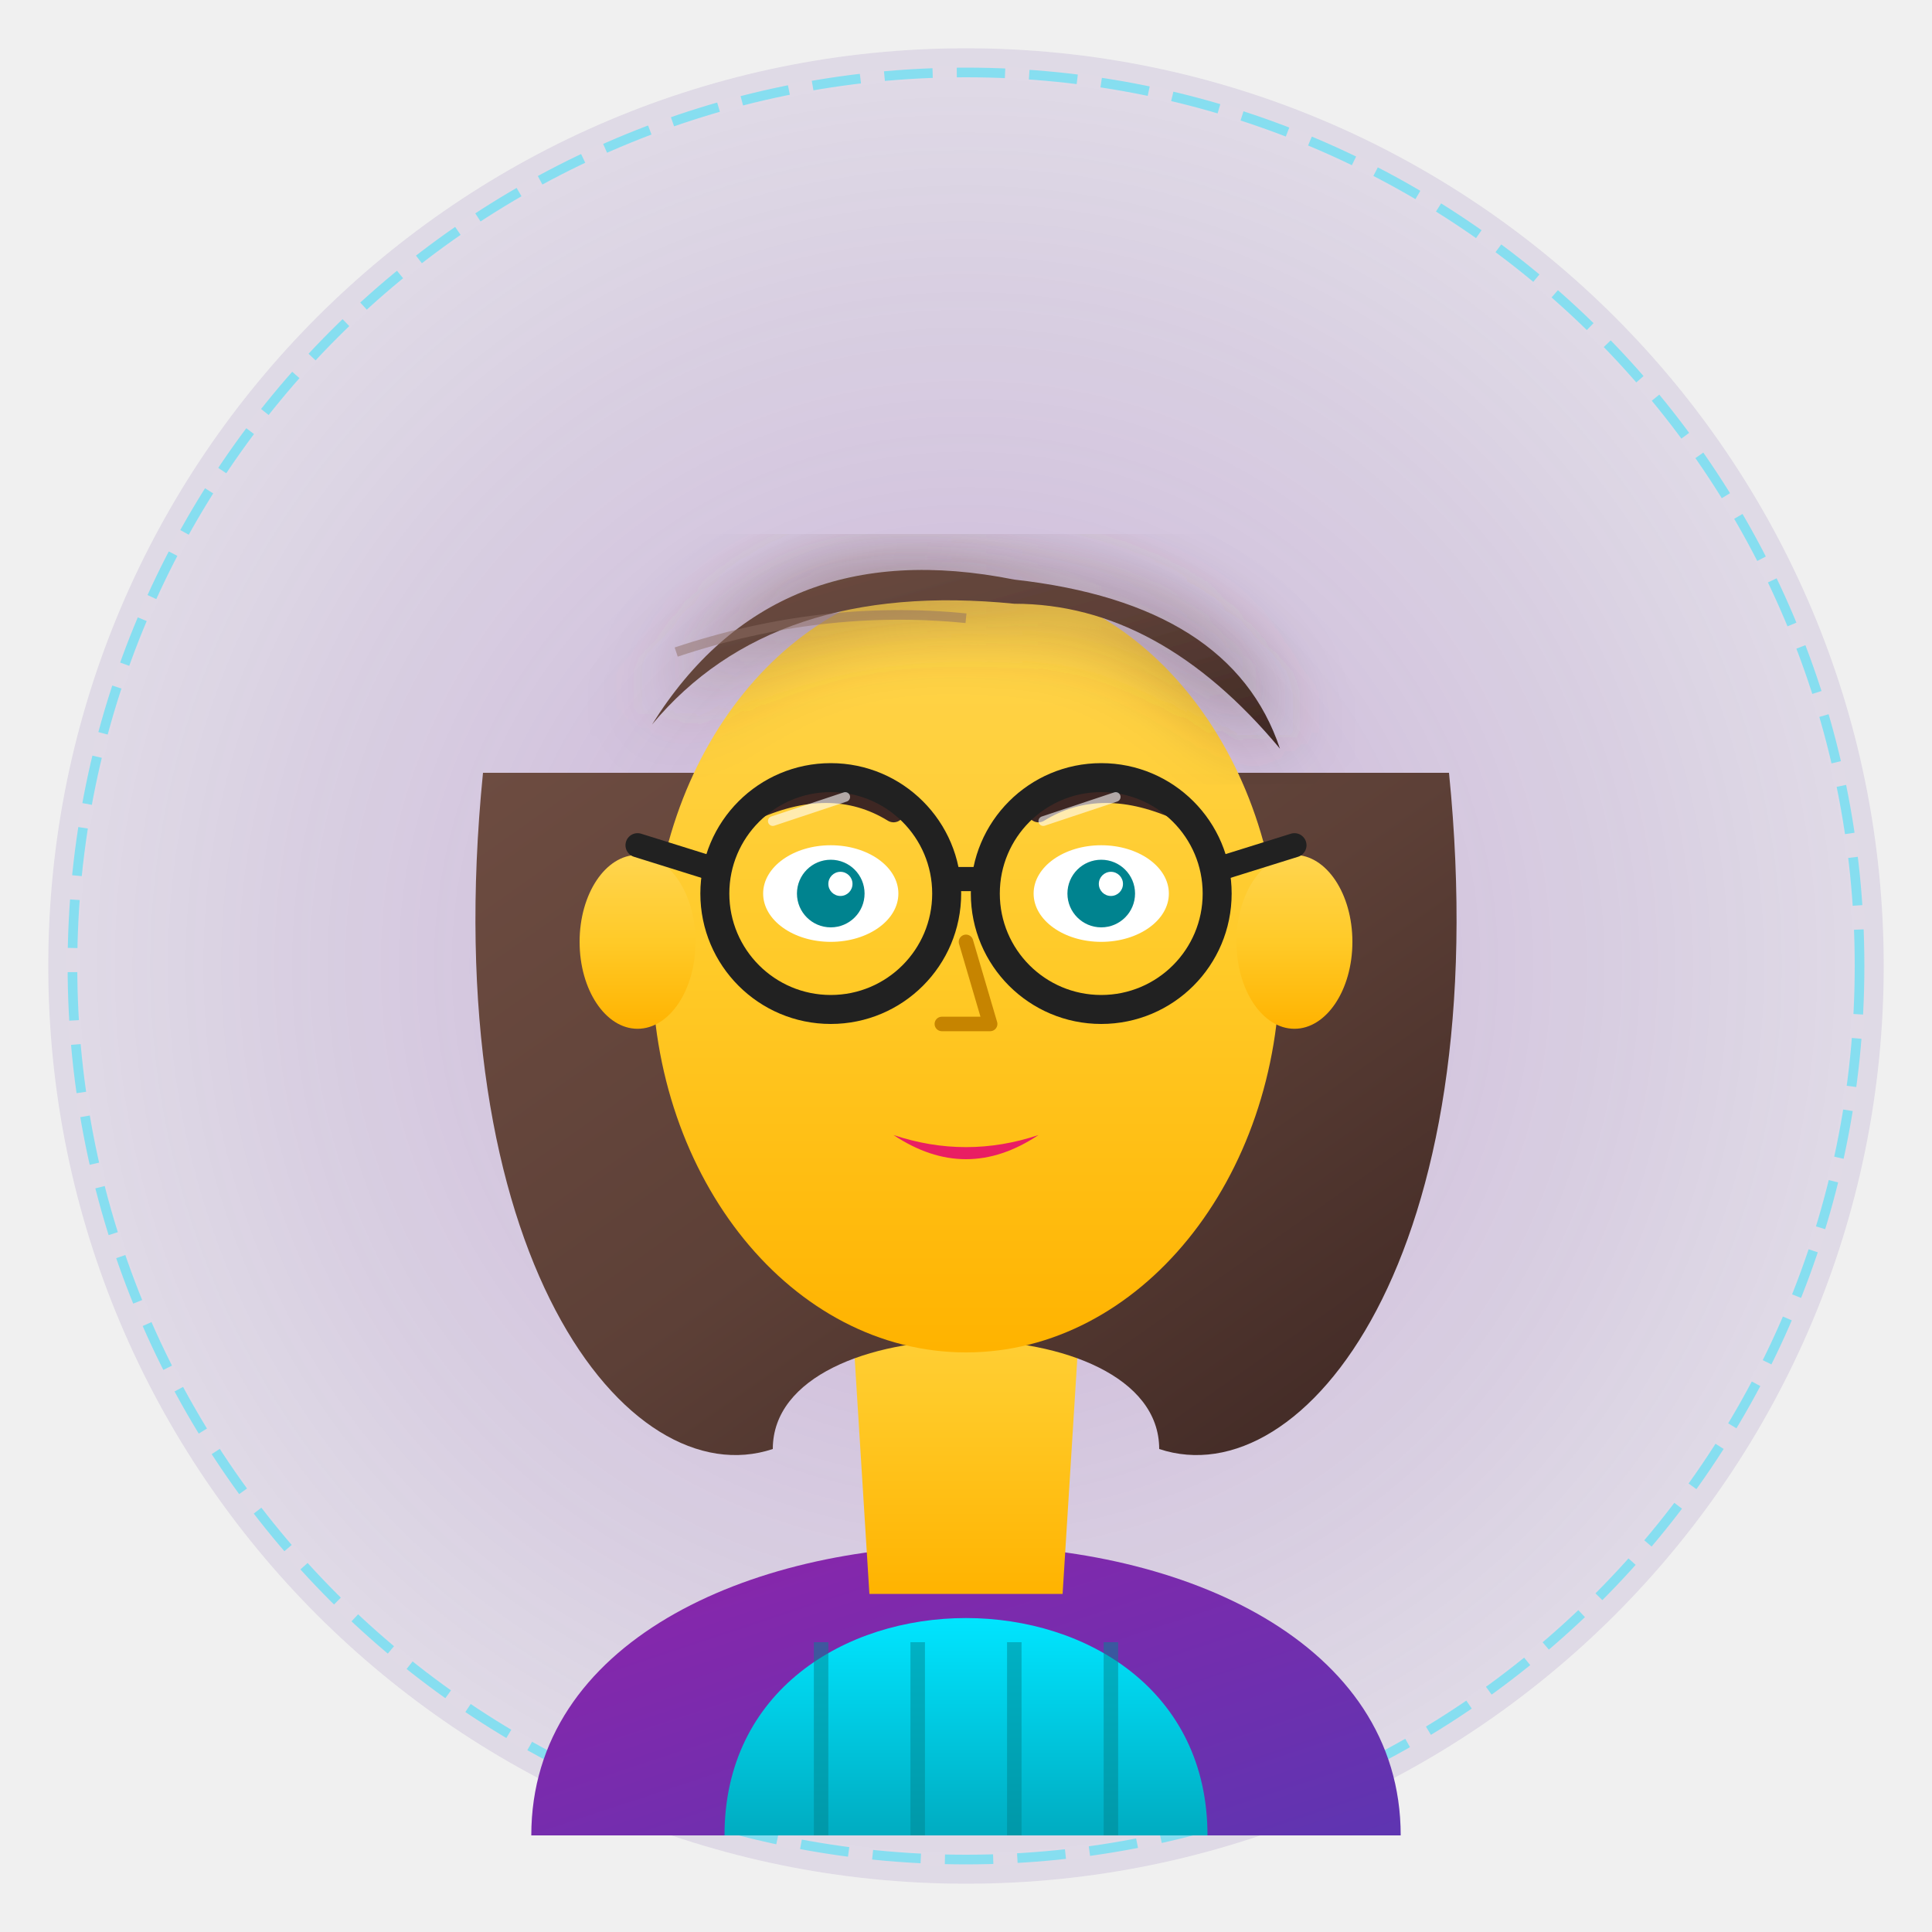
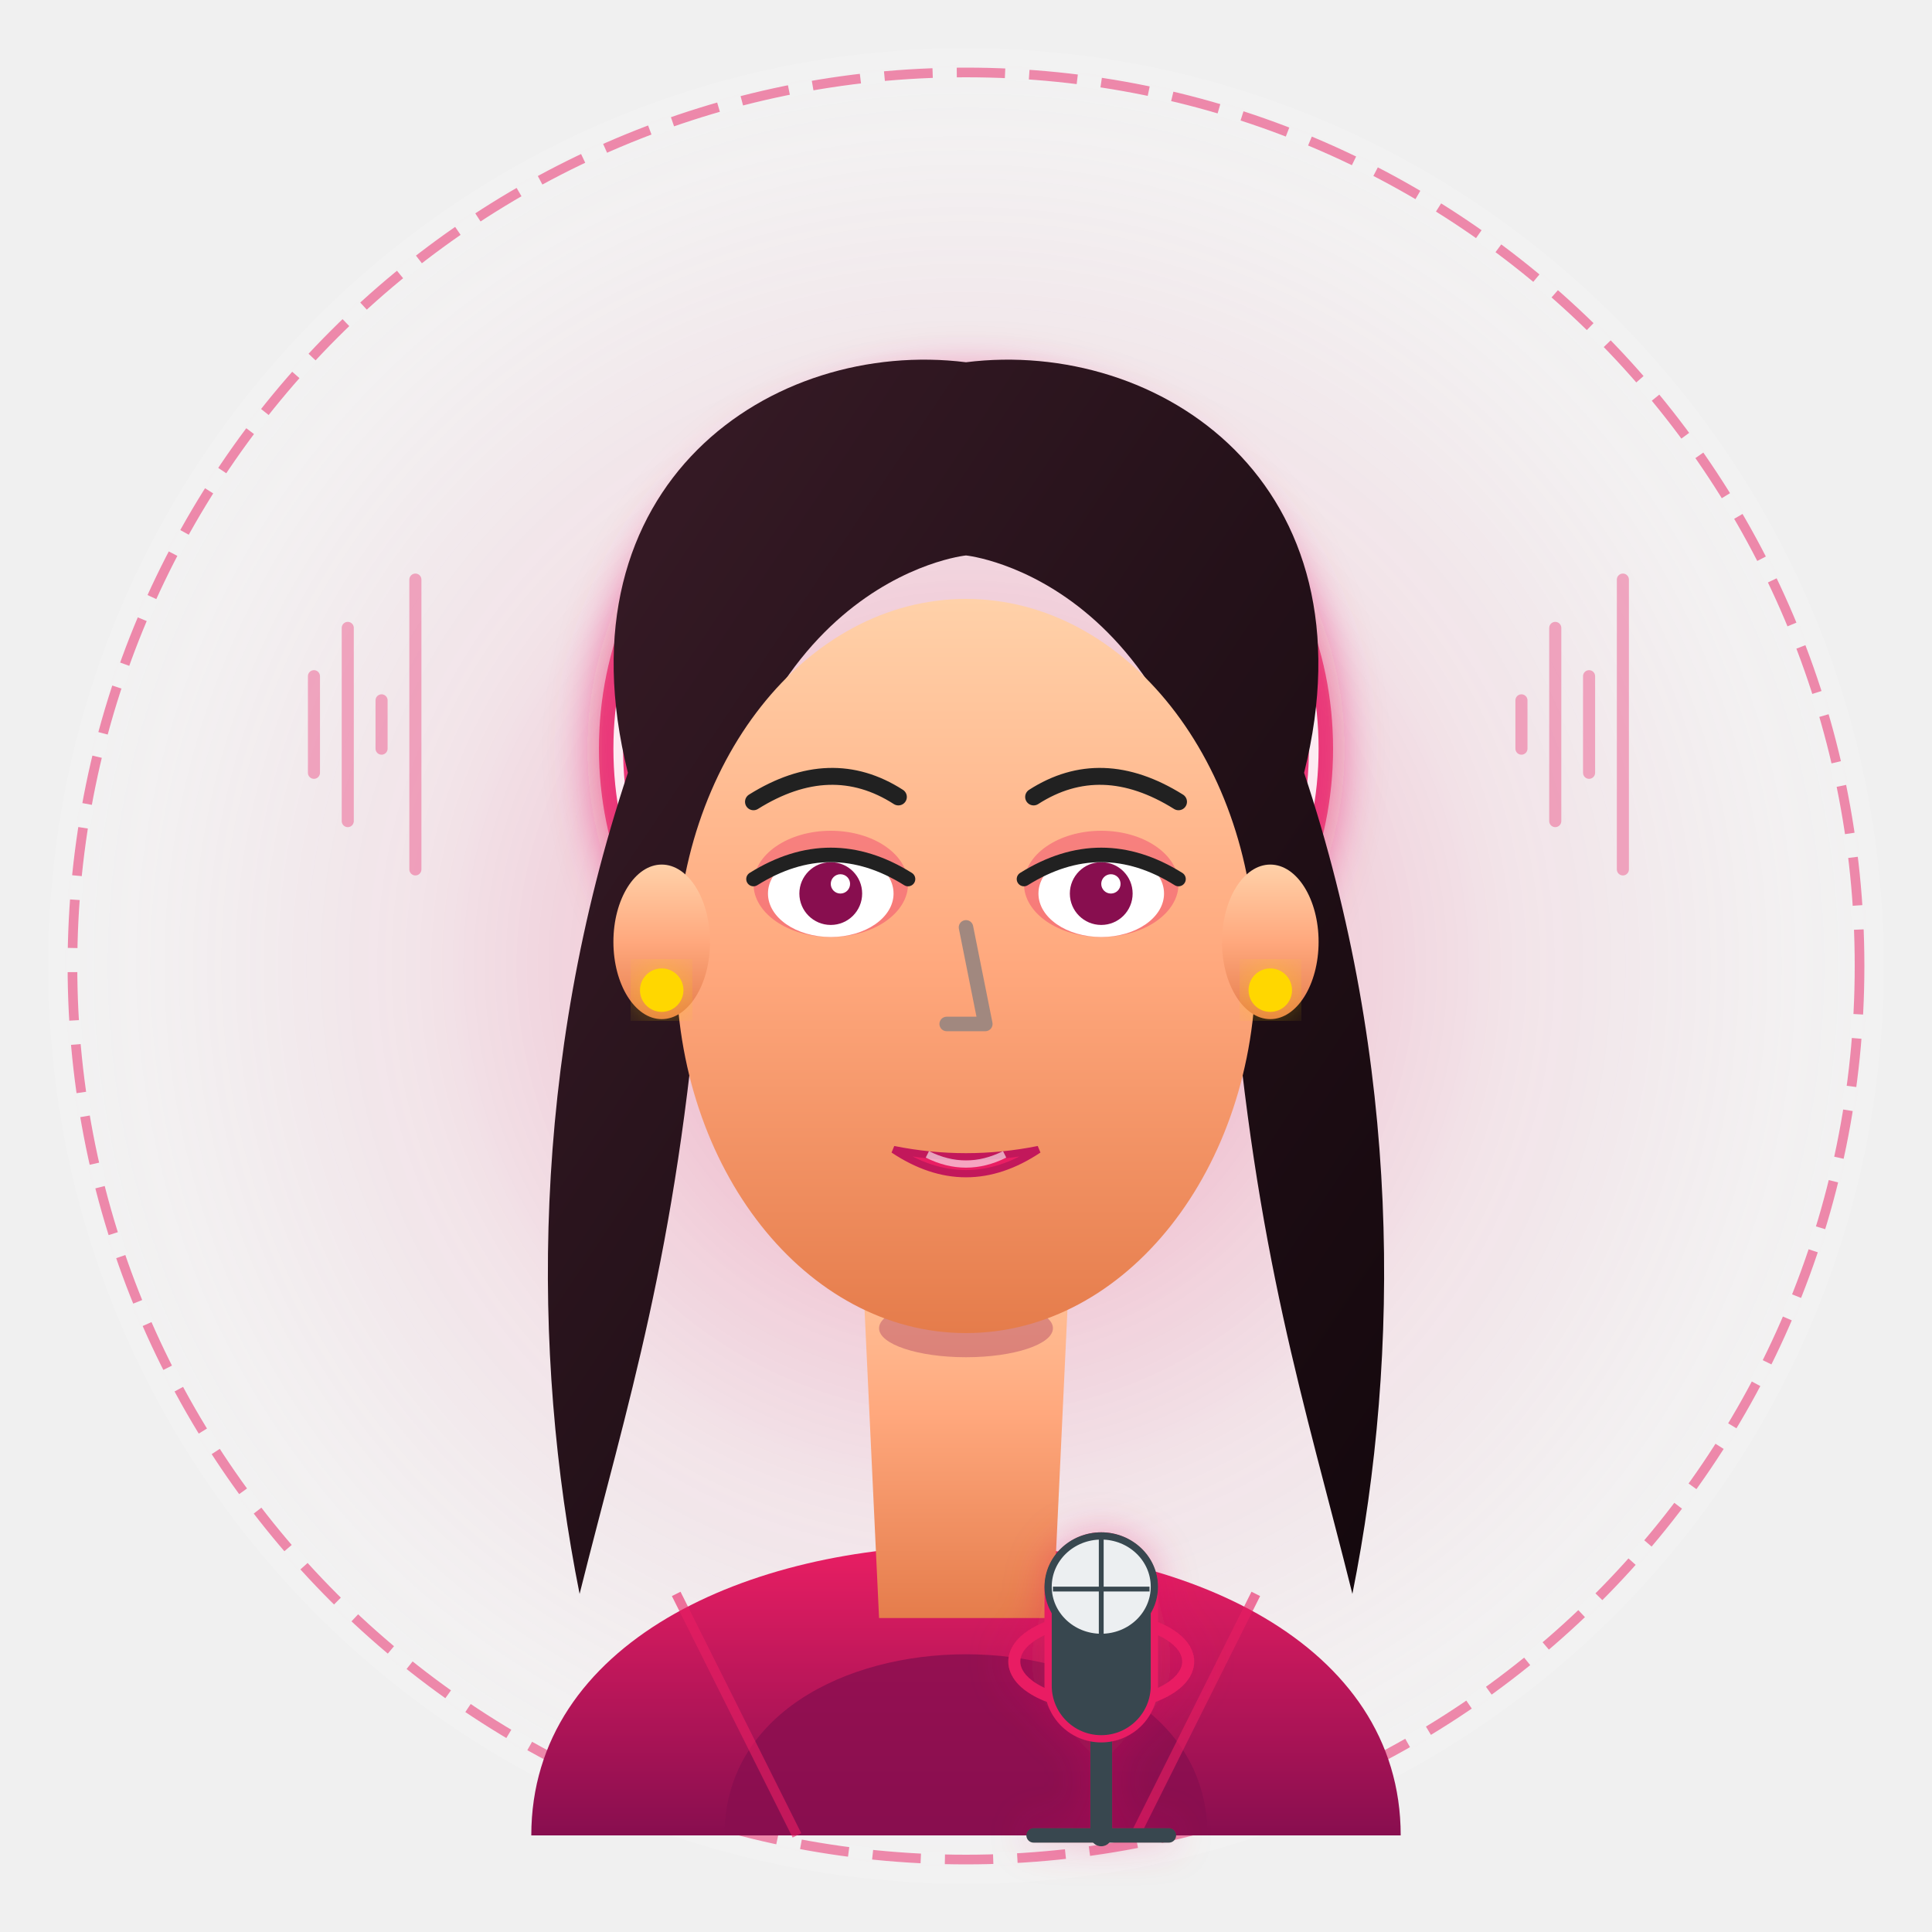
<svg xmlns="http://www.w3.org/2000/svg" viewBox="0 0 400 400" width="100%" height="100%">
  <defs>
-     <radialGradient id="bg-menna" cx="50%" cy="50%" r="50%" fx="50%" fy="50%">
-       <stop offset="0%" stop-color="#7B1FA2" stop-opacity="0.3" />
-       <stop offset="100%" stop-color="#4A148C" stop-opacity="0.1" />
+     <radialGradient id="bg-menna" cx="50%" cy="50%" r="50%">
+       <stop offset="0%" stop-color="#E91E63" stop-opacity="0.45" />
+       <stop offset="60%" stop-color="#F8BBD0" stop-opacity="0.25" />
+       <stop offset="100%" stop-color="#FFFFFF" stop-opacity="0.15" />
    </radialGradient>
-     <linearGradient id="cardigan" x1="0%" y1="0%" x2="100%" y2="100%">
-       <stop offset="0%" stop-color="#8E24AA" />
-       <stop offset="100%" stop-color="#5E35B1" />
-     </linearGradient>
    <linearGradient id="shirt-menna" x1="0%" y1="0%" x2="0%" y2="100%">
-       <stop offset="0%" stop-color="#00E5FF" />
-       <stop offset="100%" stop-color="#00ACC1" />
+       <stop offset="0%" stop-color="#E91E63" />
+       <stop offset="100%" stop-color="#880E4F" />
    </linearGradient>
    <linearGradient id="skin-menna" x1="0%" y1="0%" x2="0%" y2="100%">
-       <stop offset="0%" stop-color="#FFD54F" />
-       <stop offset="50%" stop-color="#FFCA28" />
-       <stop offset="100%" stop-color="#FFB300" />
+       <stop offset="0%" stop-color="#FFD1A9" />
+       <stop offset="50%" stop-color="#FFA87D" />
+       <stop offset="100%" stop-color="#E57C4B" />
    </linearGradient>
    <linearGradient id="hair-menna" x1="0%" y1="0%" x2="100%" y2="100%">
-       <stop offset="0%" stop-color="#6D4C41" />
-       <stop offset="50%" stop-color="#5D4037" />
-       <stop offset="100%" stop-color="#3E2723" />
+       <stop offset="0%" stop-color="#3A1C28" />
+       <stop offset="50%" stop-color="#241119" />
+       <stop offset="100%" stop-color="#14080D" />
    </linearGradient>
    <filter id="glow-menna" x="-20%" y="-20%" width="140%" height="140%">
-       <feGaussianBlur stdDeviation="8" result="blur" />
+       <feGaussianBlur stdDeviation="5" result="blur" />
      <feComposite in="SourceGraphic" in2="blur" operator="over" />
    </filter>
  </defs>
  <circle cx="200" cy="200" r="190" fill="url(#bg-menna)" />
-   <circle cx="200" cy="200" r="185" fill="none" stroke="#00E5FF" stroke-width="2" stroke-opacity="0.4" stroke-dasharray="10 5" />
-   <path d="M110 380 C110 300, 290 300, 290 380 Z" fill="url(#cardigan)" />
-   <path d="M150 380 C150 320, 250 320, 250 380 Z" fill="url(#shirt-menna)" />
-   <line x1="170" y1="340" x2="170" y2="380" stroke="#00838F" stroke-width="3" opacity="0.5" />
-   <line x1="190" y1="340" x2="190" y2="380" stroke="#00838F" stroke-width="3" opacity="0.5" />
-   <line x1="210" y1="340" x2="210" y2="380" stroke="#00838F" stroke-width="3" opacity="0.5" />
-   <line x1="230" y1="340" x2="230" y2="380" stroke="#00838F" stroke-width="3" opacity="0.5" />
-   <path d="M175 250 L225 250 L220 330 L180 330 Z" fill="url(#skin-menna)" />
-   <ellipse cx="200" cy="270" rx="22" ry="8" fill="#FFA000" opacity="0.4" />
-   <path d="M100 160 C90 260, 130 310, 160 300 C160 270, 240 270, 240 300 C270 310, 310 260, 300 160 Z" fill="url(#hair-menna)" />
-   <ellipse cx="200" cy="200" rx="65" ry="80" fill="url(#skin-menna)" />
-   <ellipse cx="132" cy="195" rx="12" ry="18" fill="url(#skin-menna)" />
-   <ellipse cx="268" cy="195" rx="12" ry="18" fill="url(#skin-menna)" />
-   <ellipse cx="172" cy="185" rx="14" ry="10" fill="#FFFFFF" />
-   <ellipse cx="228" cy="185" rx="14" ry="10" fill="#FFFFFF" />
-   <circle cx="172" cy="185" r="7" fill="#00838F" />
-   <circle cx="228" cy="185" r="7" fill="#00838F" />
-   <circle cx="174" cy="183" r="2.5" fill="#FFFFFF" />
-   <circle cx="230" cy="183" r="2.5" fill="#FFFFFF" />
-   <path d="M155 168 Q172 160 185 168" fill="none" stroke="#3E2723" stroke-width="4.5" stroke-linecap="round" />
-   <path d="M215 168 Q228 160 245 168" fill="none" stroke="#3E2723" stroke-width="4.5" stroke-linecap="round" />
-   <path d="M200 195 L205 212 L195 212" fill="none" stroke="#C68400" stroke-width="3" stroke-linecap="round" stroke-linejoin="round" />
-   <path d="M185 235 Q200 245 215 235 Q200 240 185 235 Z" fill="#E91E63" />
-   <circle cx="172" cy="185" r="24" fill="none" stroke="#212121" stroke-width="6" />
-   <circle cx="228" cy="185" r="24" fill="none" stroke="#212121" stroke-width="6" />
-   <line x1="196" y1="182" x2="204" y2="182" stroke="#212121" stroke-width="5" />
-   <line x1="148" y1="180" x2="132" y2="175" stroke="#212121" stroke-width="5" stroke-linecap="round" />
-   <line x1="252" y1="180" x2="268" y2="175" stroke="#212121" stroke-width="5" stroke-linecap="round" />
-   <line x1="160" y1="170" x2="175" y2="165" stroke="#FFFFFF" stroke-width="2" opacity="0.6" stroke-linecap="round" />
-   <line x1="216" y1="170" x2="231" y2="165" stroke="#FFFFFF" stroke-width="2" opacity="0.6" stroke-linecap="round" />
-   <path d="M135 150 Q160 110 210 120 Q255 125 265 155 Q240 125 210 125 Q160 120 135 150 Z" fill="url(#hair-menna)" filter="url(#glow-menna)" />
-   <path d="M140 135 Q170 125 200 128" fill="none" stroke="#8D6E63" stroke-width="2" opacity="0.5" />
+   <circle cx="200" cy="200" r="185" fill="none" stroke="#E91E63" stroke-width="2" stroke-opacity="0.5" stroke-dasharray="10 5" />
+   <circle cx="200" cy="155" r="72" fill="none" stroke="#E91E63" stroke-width="8" stroke-opacity="0.7" filter="url(#glow-menna)" />
+   <circle cx="200" cy="155" r="72" fill="none" stroke="#FFFFFF" stroke-width="2" stroke-opacity="0.9" />
+   <g opacity="0.35" stroke="#E91E63" stroke-width="2.5" stroke-linecap="round">
+     <line x1="65" y1="140" x2="65" y2="160" />
+     <line x1="72" y1="130" x2="72" y2="170" />
+     <line x1="79" y1="145" x2="79" y2="155" />
+     <line x1="86" y1="120" x2="86" y2="180" />
+     <line x1="315" y1="145" x2="315" y2="155" />
+     <line x1="322" y1="130" x2="322" y2="170" />
+     <line x1="329" y1="140" x2="329" y2="160" />
+     <line x1="336" y1="120" x2="336" y2="180" />
+   </g>
+   <path d="M130 160 C115 100, 160 70, 200 75 C240 70, 285 100, 270 160 C290 220, 290 280, 280 330 C270 290, 260 260, 255 200 C250 120, 200 115, 200 115 C200 115, 150 120, 145 200 C140 260, 130 290, 120 330 C110 280, 110 220, 130 160 Z" fill="url(#hair-menna)" />
+   <path d="M110 380 C110 300, 290 300, 290 380 Z" fill="url(#shirt-menna)" />
+   <path d="M150 380 C150 330, 250 330, 250 380 Z" fill="#880E4F" opacity="0.8" />
+   <path d="M140 330 L165 380 M260 330 L235 380" stroke="#E91E63" stroke-width="2" opacity="0.6" />
+   <path d="M178 250 L222 250 L218 335 L182 335 Z" fill="url(#skin-menna)" />
+   <ellipse cx="200" cy="275" rx="18" ry="6" fill="#880E4F" opacity="0.3" />
+   <ellipse cx="200" cy="200" rx="60" ry="76" fill="url(#skin-menna)" />
+   <ellipse cx="137" cy="195" rx="10" ry="16" fill="url(#skin-menna)" />
+   <ellipse cx="263" cy="195" rx="10" ry="16" fill="url(#skin-menna)" />
+   <circle cx="137" cy="205" r="4.5" fill="#FFD700" filter="url(#glow-menna)" />
+   <circle cx="263" cy="205" r="4.5" fill="#FFD700" filter="url(#glow-menna)" />
+   <ellipse cx="172" cy="183" rx="16" ry="11" fill="#E91E63" opacity="0.35" />
+   <ellipse cx="228" cy="183" rx="16" ry="11" fill="#E91E63" opacity="0.35" />
+   <ellipse cx="172" cy="185" rx="13" ry="9" fill="#FFFFFF" />
+   <ellipse cx="228" cy="185" rx="13" ry="9" fill="#FFFFFF" />
+   <circle cx="172" cy="185" r="6.5" fill="#880E4F" />
+   <circle cx="228" cy="185" r="6.5" fill="#880E4F" />
+   <circle cx="174" cy="183" r="2" fill="#FFFFFF" />
+   <circle cx="230" cy="183" r="2" fill="#FFFFFF" />
+   <path d="M156 182 Q172 172 188 182" fill="none" stroke="#212121" stroke-width="3" stroke-linecap="round" />
+   <path d="M212 182 Q228 172 244 182" fill="none" stroke="#212121" stroke-width="3" stroke-linecap="round" />
+   <path d="M156 166 Q172 156 186 165" fill="none" stroke="#212121" stroke-width="3.5" stroke-linecap="round" />
+   <path d="M214 165 Q228 156 244 166" fill="none" stroke="#212121" stroke-width="3.5" stroke-linecap="round" />
+   <path d="M200 192 L204 212 L196 212" fill="none" stroke="#A1887F" stroke-width="3" stroke-linecap="round" stroke-linejoin="round" />
+   <path d="M185 238 Q200 248 215 238 Q200 241 185 238 Z" fill="#E91E63" stroke="#C2185B" stroke-width="1.5" />
+   <path d="M192 239 Q200 243 208 239" fill="none" stroke="#FFFFFF" stroke-width="1.5" opacity="0.6" />
+   <g filter="drop-shadow(0 0 4px rgba(233,30,99,0.3))">
+     <line x1="228" y1="352" x2="228" y2="380" stroke="#37474F" stroke-width="4.5" stroke-linecap="round" />
+     <path d="M214 380 L242 380" stroke="#37474F" stroke-width="3" stroke-linecap="round" />
+     <ellipse cx="228" cy="344" rx="18" ry="9" fill="none" stroke="#E91E63" stroke-width="2.5" />
+     <circle cx="228" cy="350" r="3" fill="#37474F" />
+     <rect x="217" y="318" width="22" height="42" rx="11" fill="#37474F" stroke="#E91E63" stroke-width="1.5" />
+     <rect x="217" y="318" width="22" height="21" rx="11" fill="#ECEFF1" stroke="#37474F" stroke-width="1.5" />
+     <line x1="228" y1="318" x2="228" y2="339" stroke="#37474F" stroke-width="1" />
+     <line x1="218" y1="329" x2="238" y2="329" stroke="#37474F" stroke-width="1" />
+   </g>
</svg>
